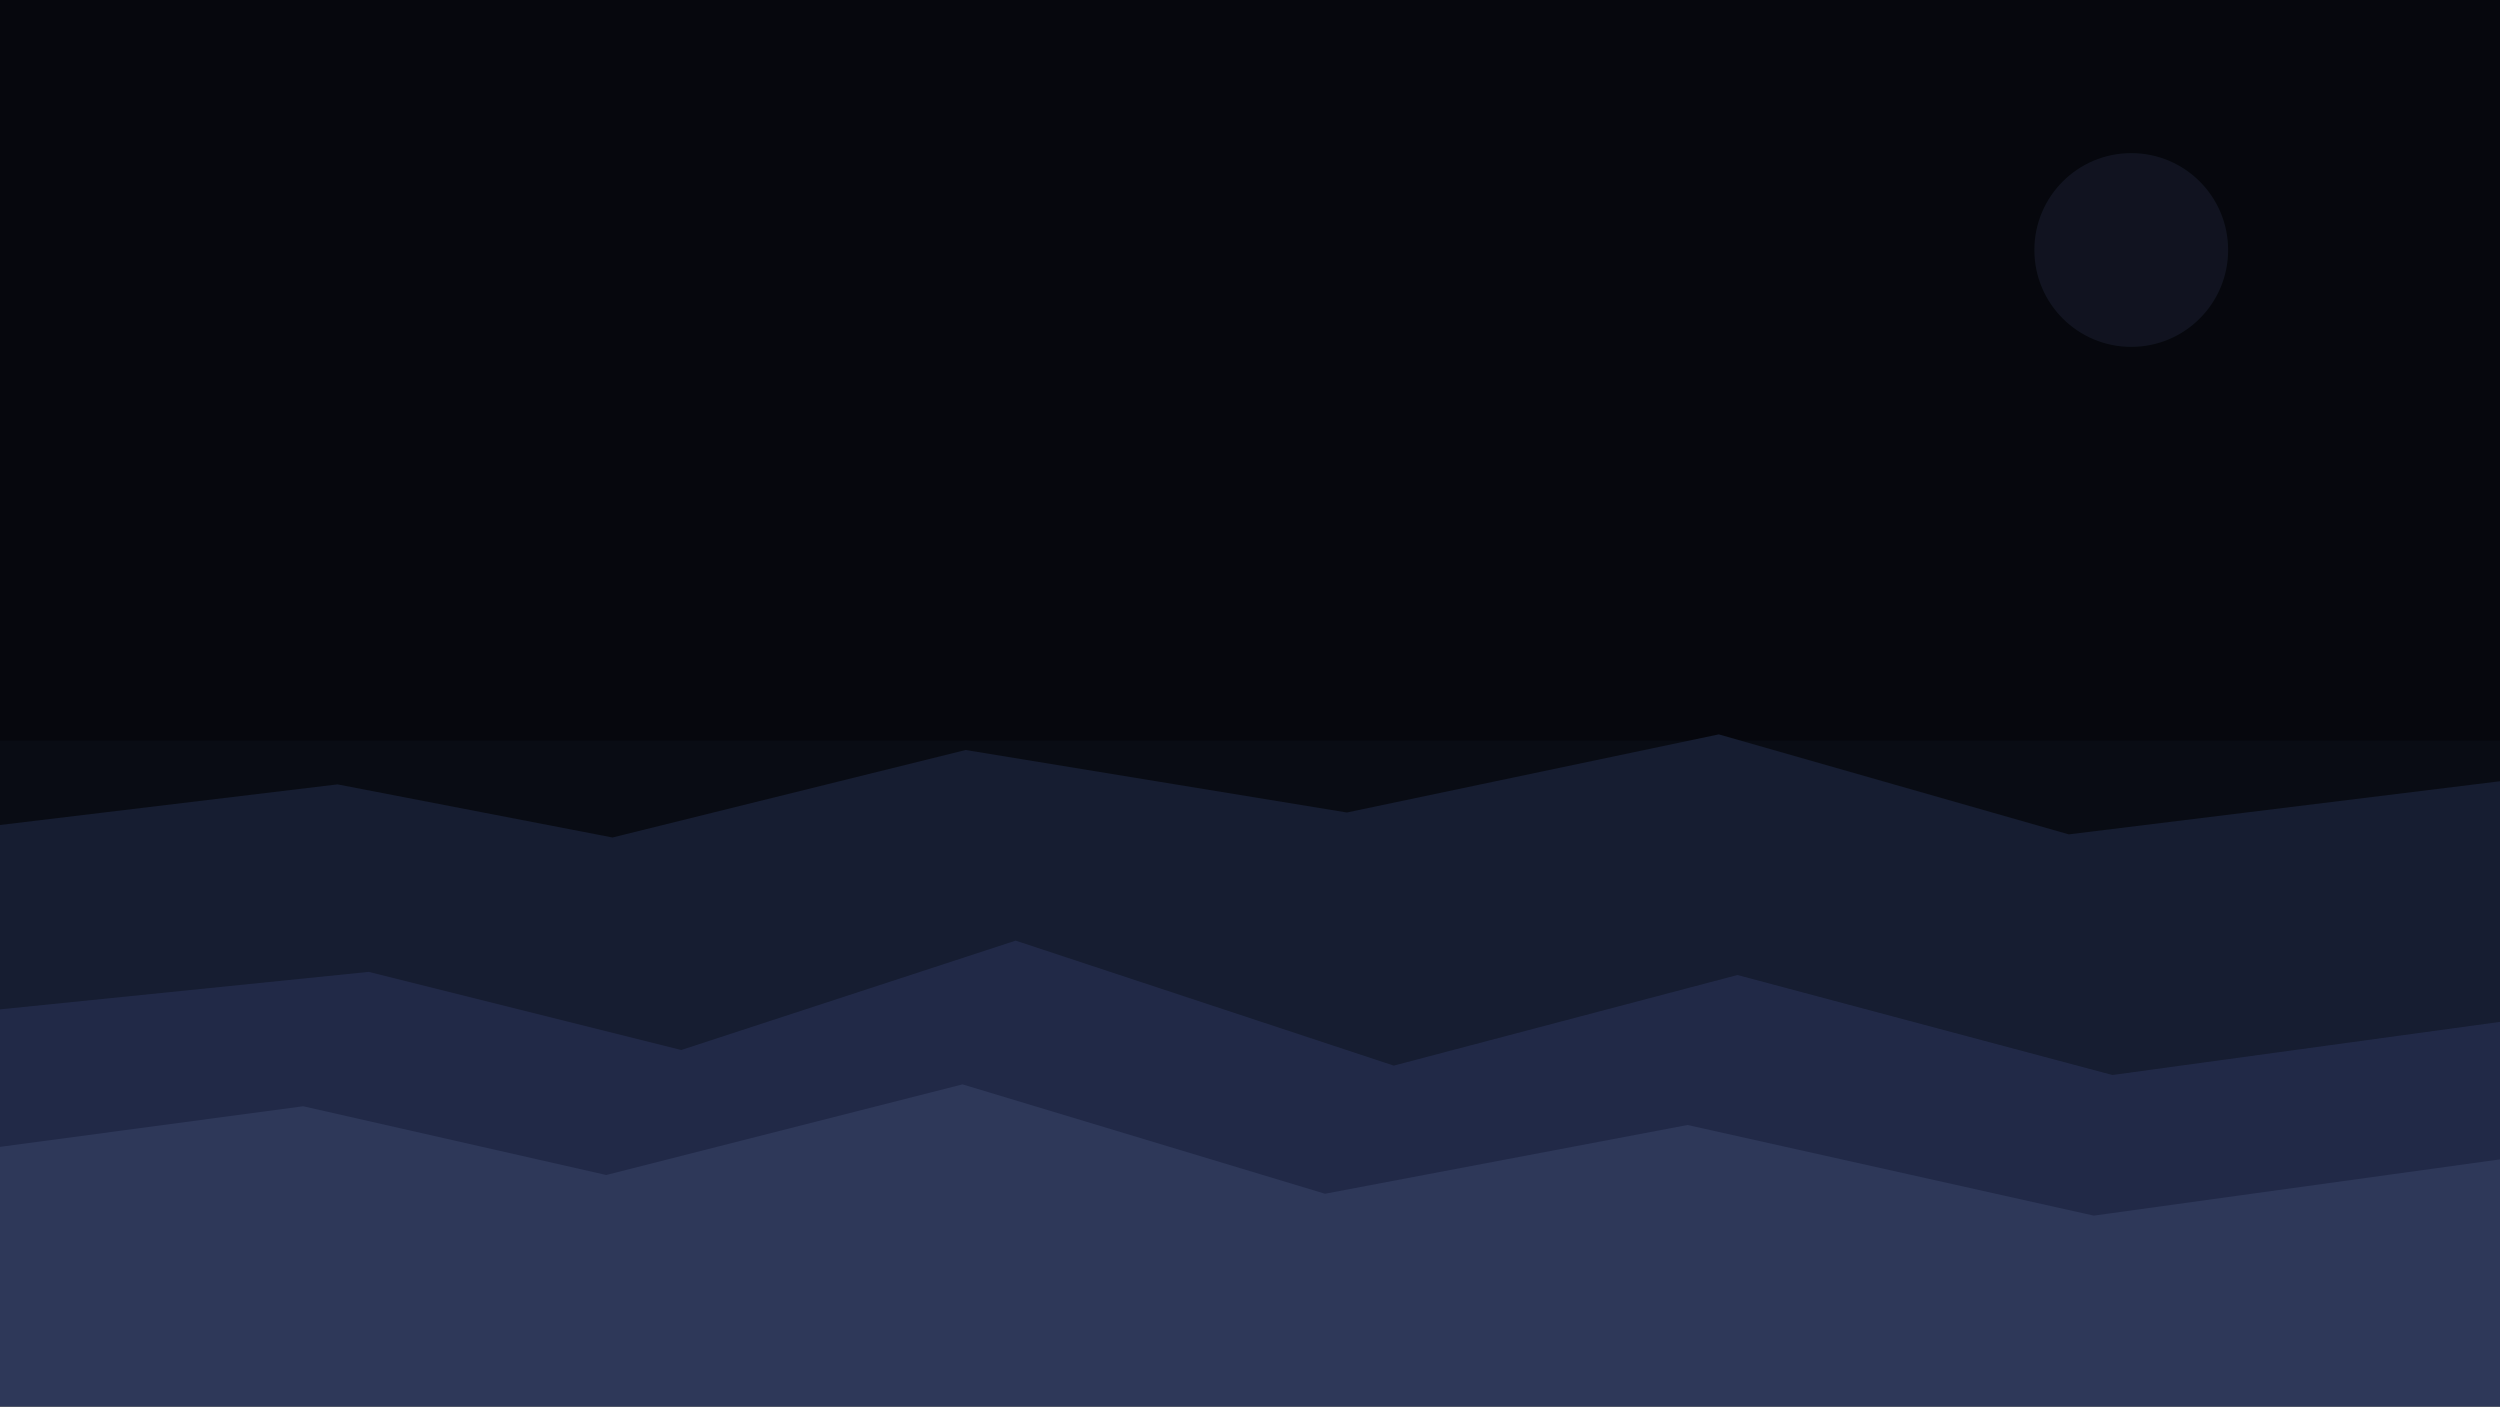
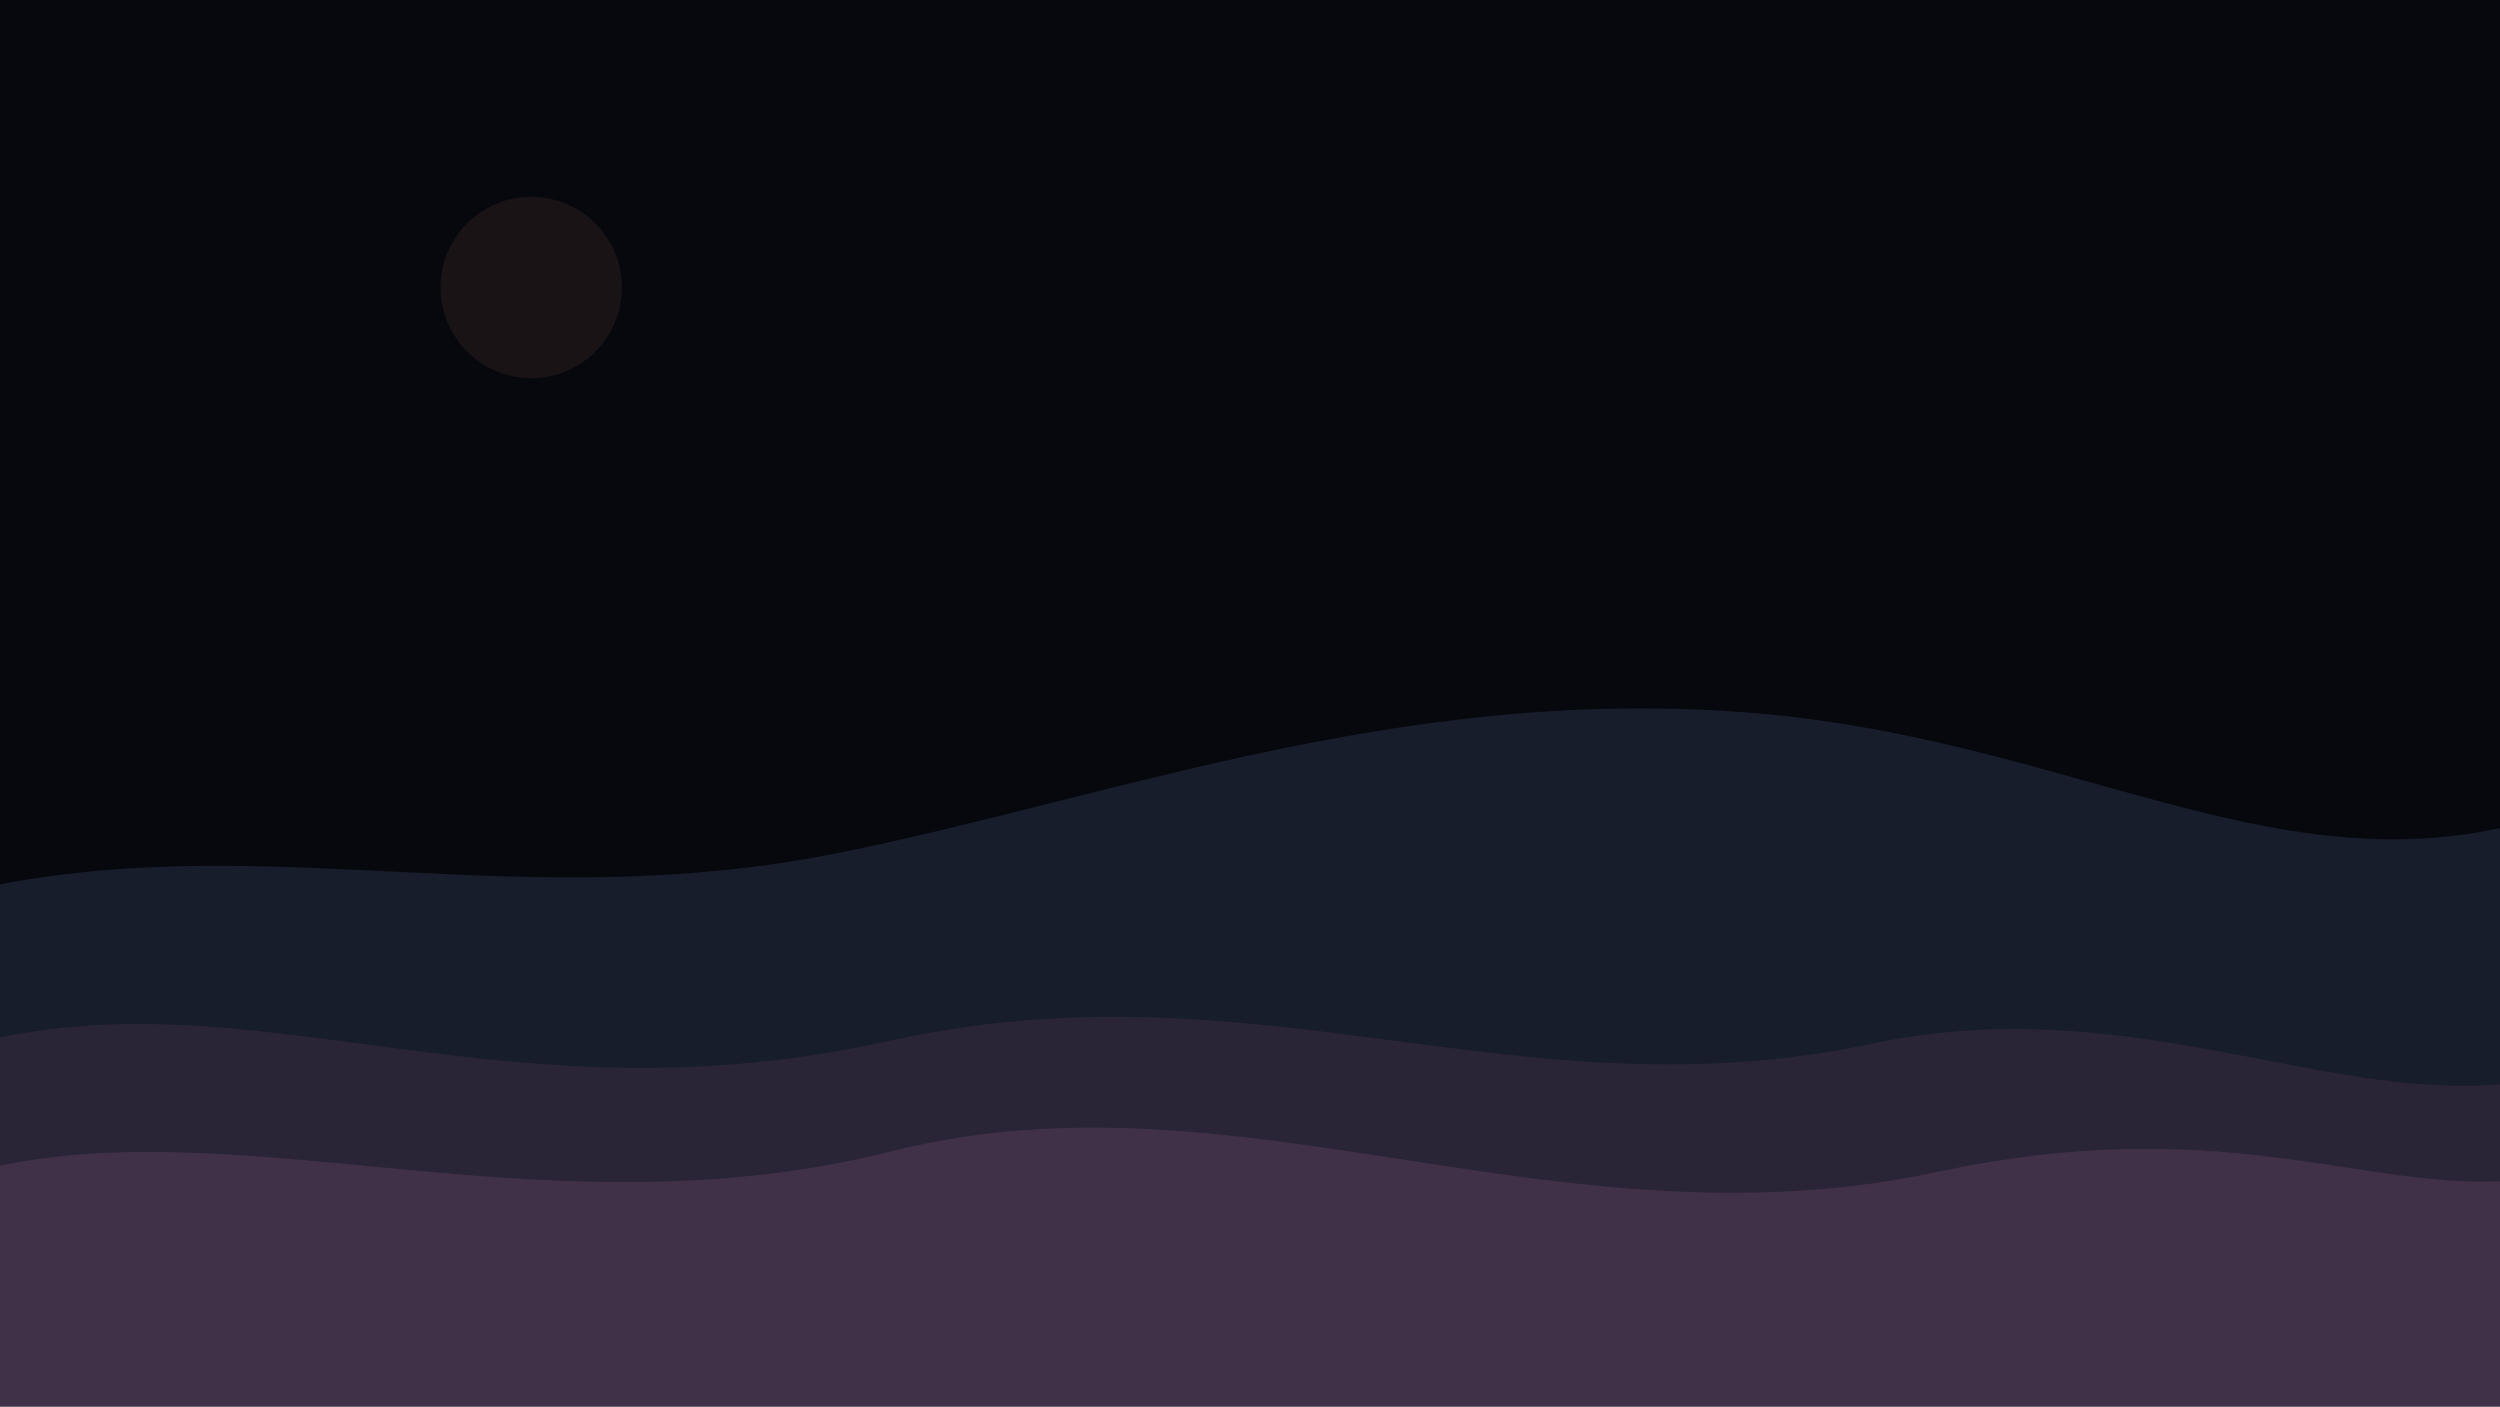
<svg xmlns="http://www.w3.org/2000/svg" viewBox="0 0 1600 900">
-   <rect width="1600" height="900" fill="#06070d" />
-   <circle cx="1364" cy="160" r="62" fill="#86a8ff" opacity="0.08" />
-   <path d="M0 474H1600V900H0Z" fill="#090c14" />
-   <path d="M0 528L216 502L392 536L618 480L862 520L1100 470L1324 534L1600 500V900H0Z" fill="#161d31" />
-   <path d="M0 646L236 622L436 672L650 602L892 682L1112 624L1352 688L1600 654V900H0Z" fill="#212947" />
-   <path d="M0 734L194 708L388 752L616 694L848 764L1080 720L1340 778L1600 742V900H0Z" fill="#2e3859" />
+   <rect width="1600" height="900" fill="#07080e" />
+   <circle cx="340" cy="184" r="58" fill="#ec9d73" opacity="0.08" />
+   <path d="M0 566C178 532 336 586 536 546C716 510 908 434 1140 458C1326 478 1452 562 1600 530V900H0Z" fill="#181d2b" />
+   <path d="M0 664C174 628 328 720 570 666C806 614 972 716 1198 668C1358 634 1484 704 1600 694V900H0Z" fill="#2a2437" />
+   <path d="M0 746C164 712 356 792 574 736C794 682 998 802 1240 750C1418 712 1508 760 1600 756V900H0Z" fill="#403149" />
</svg>
